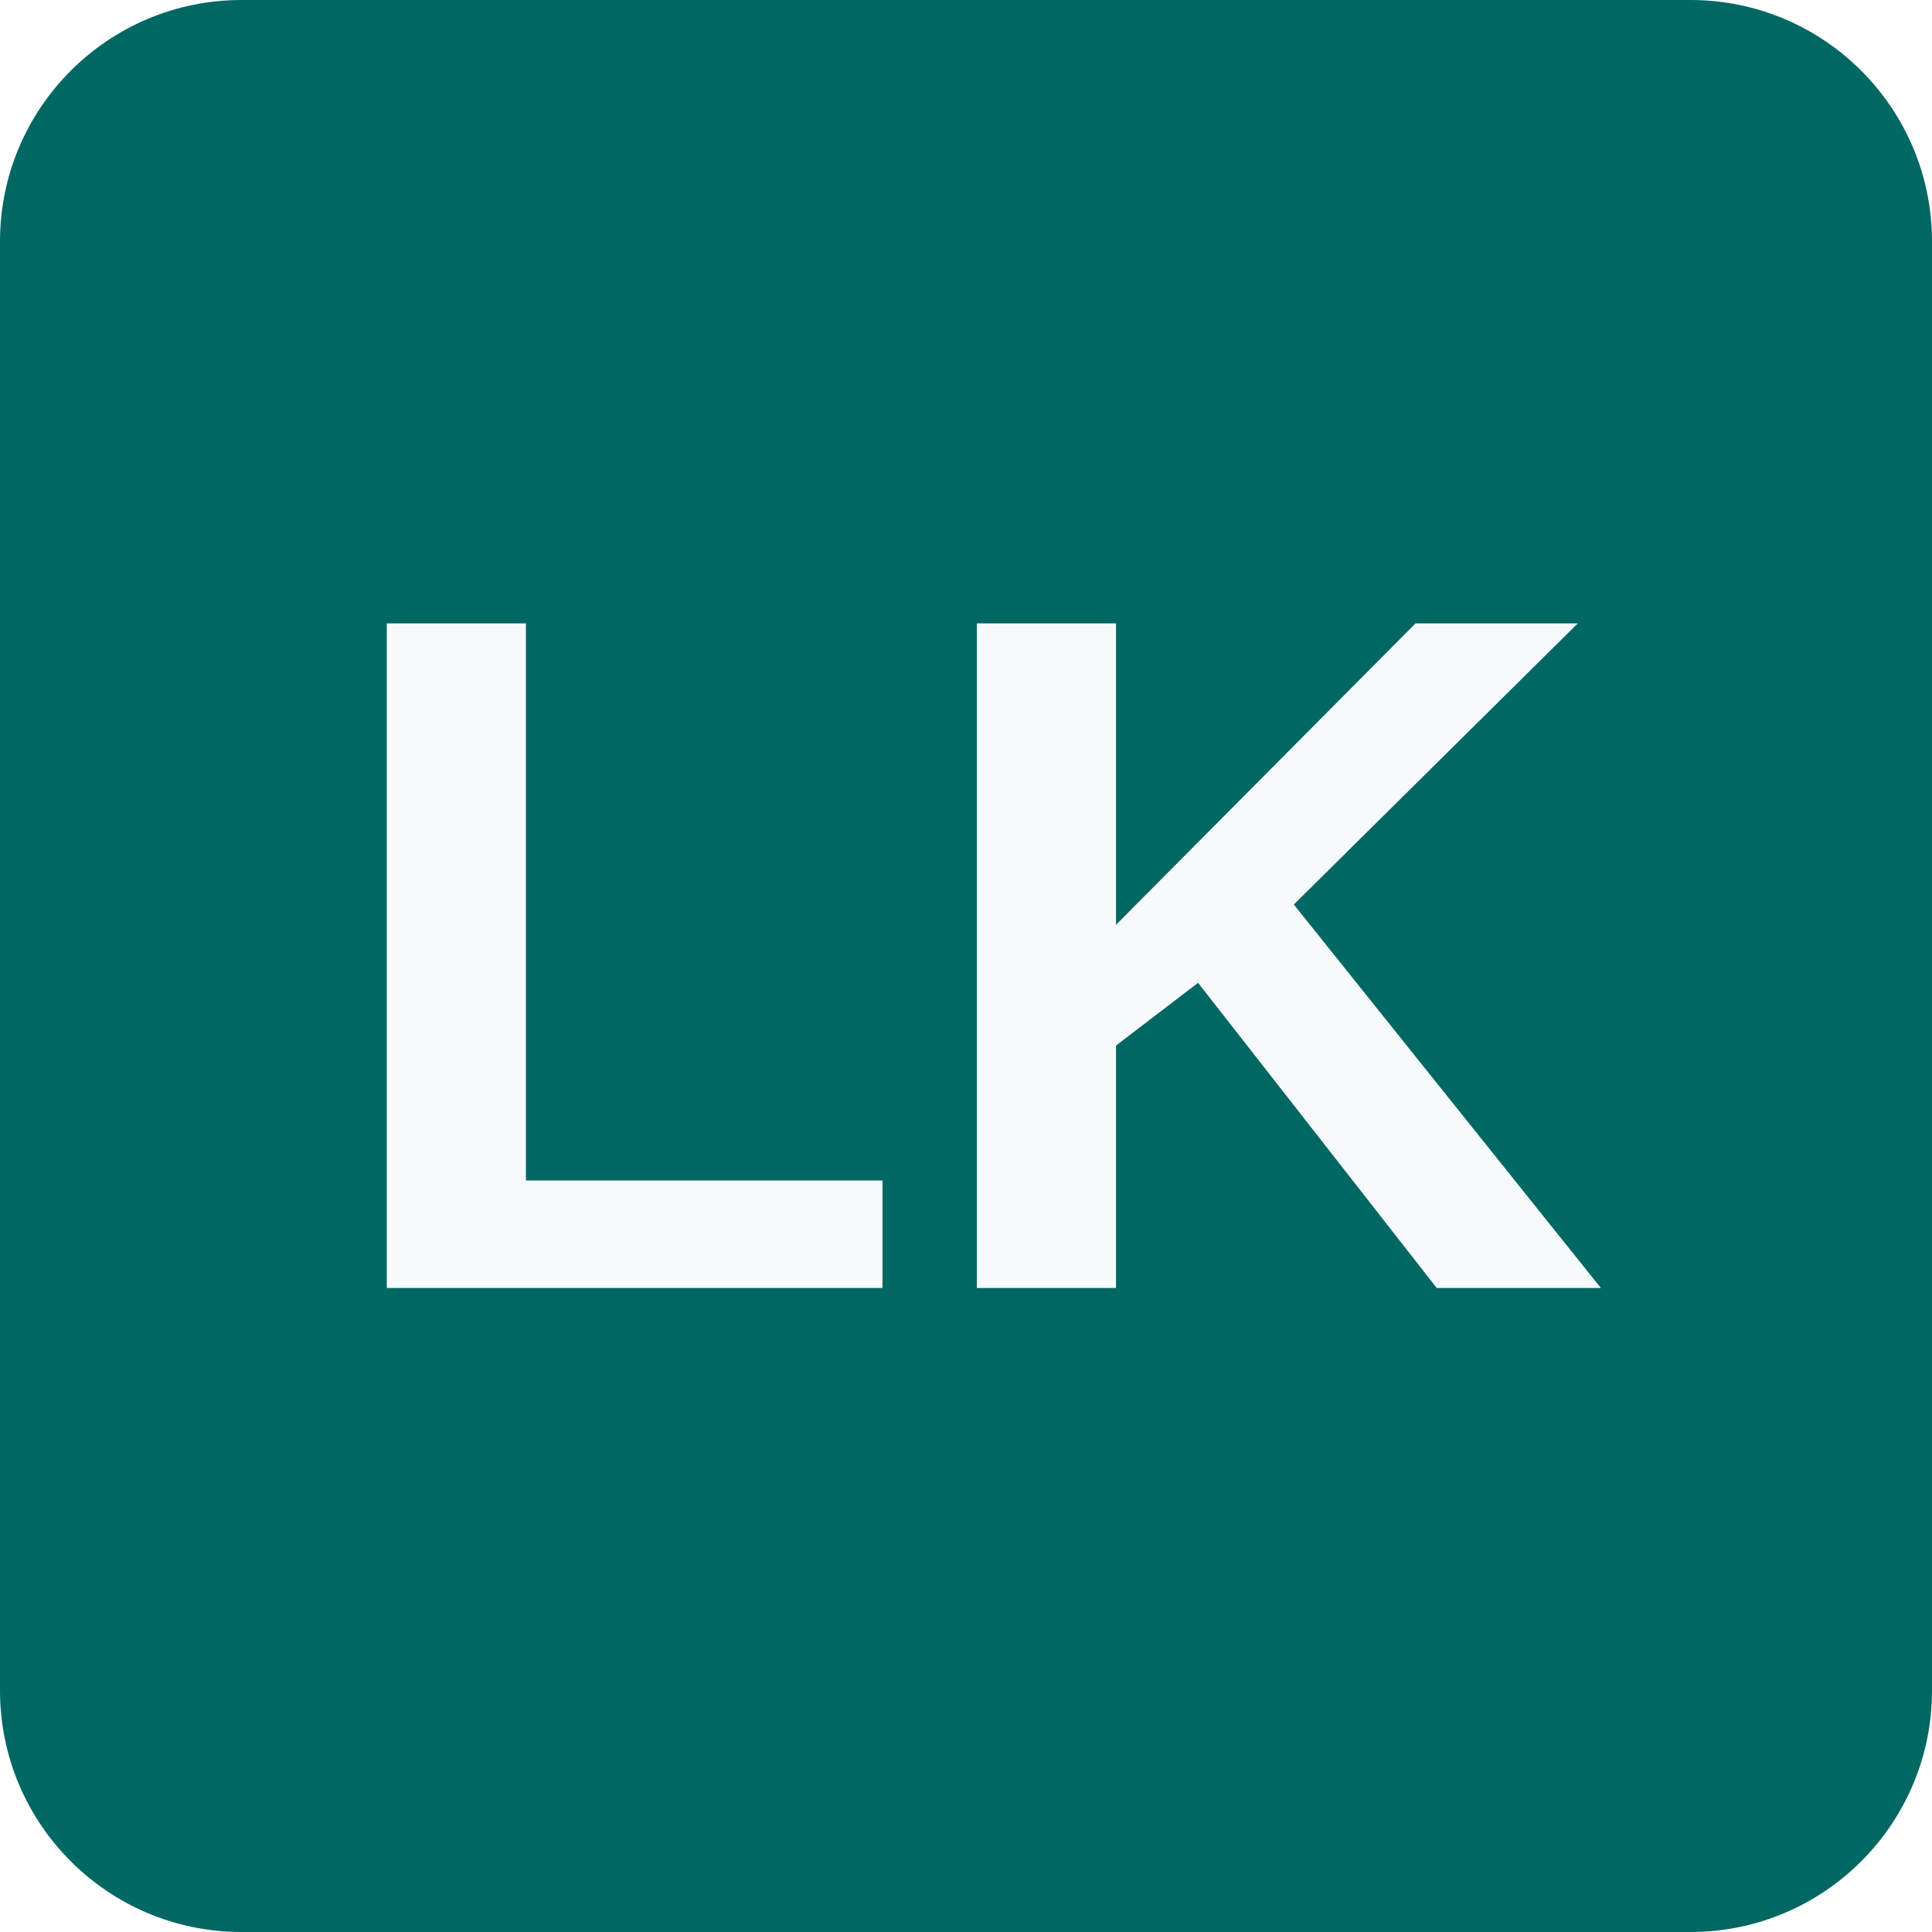
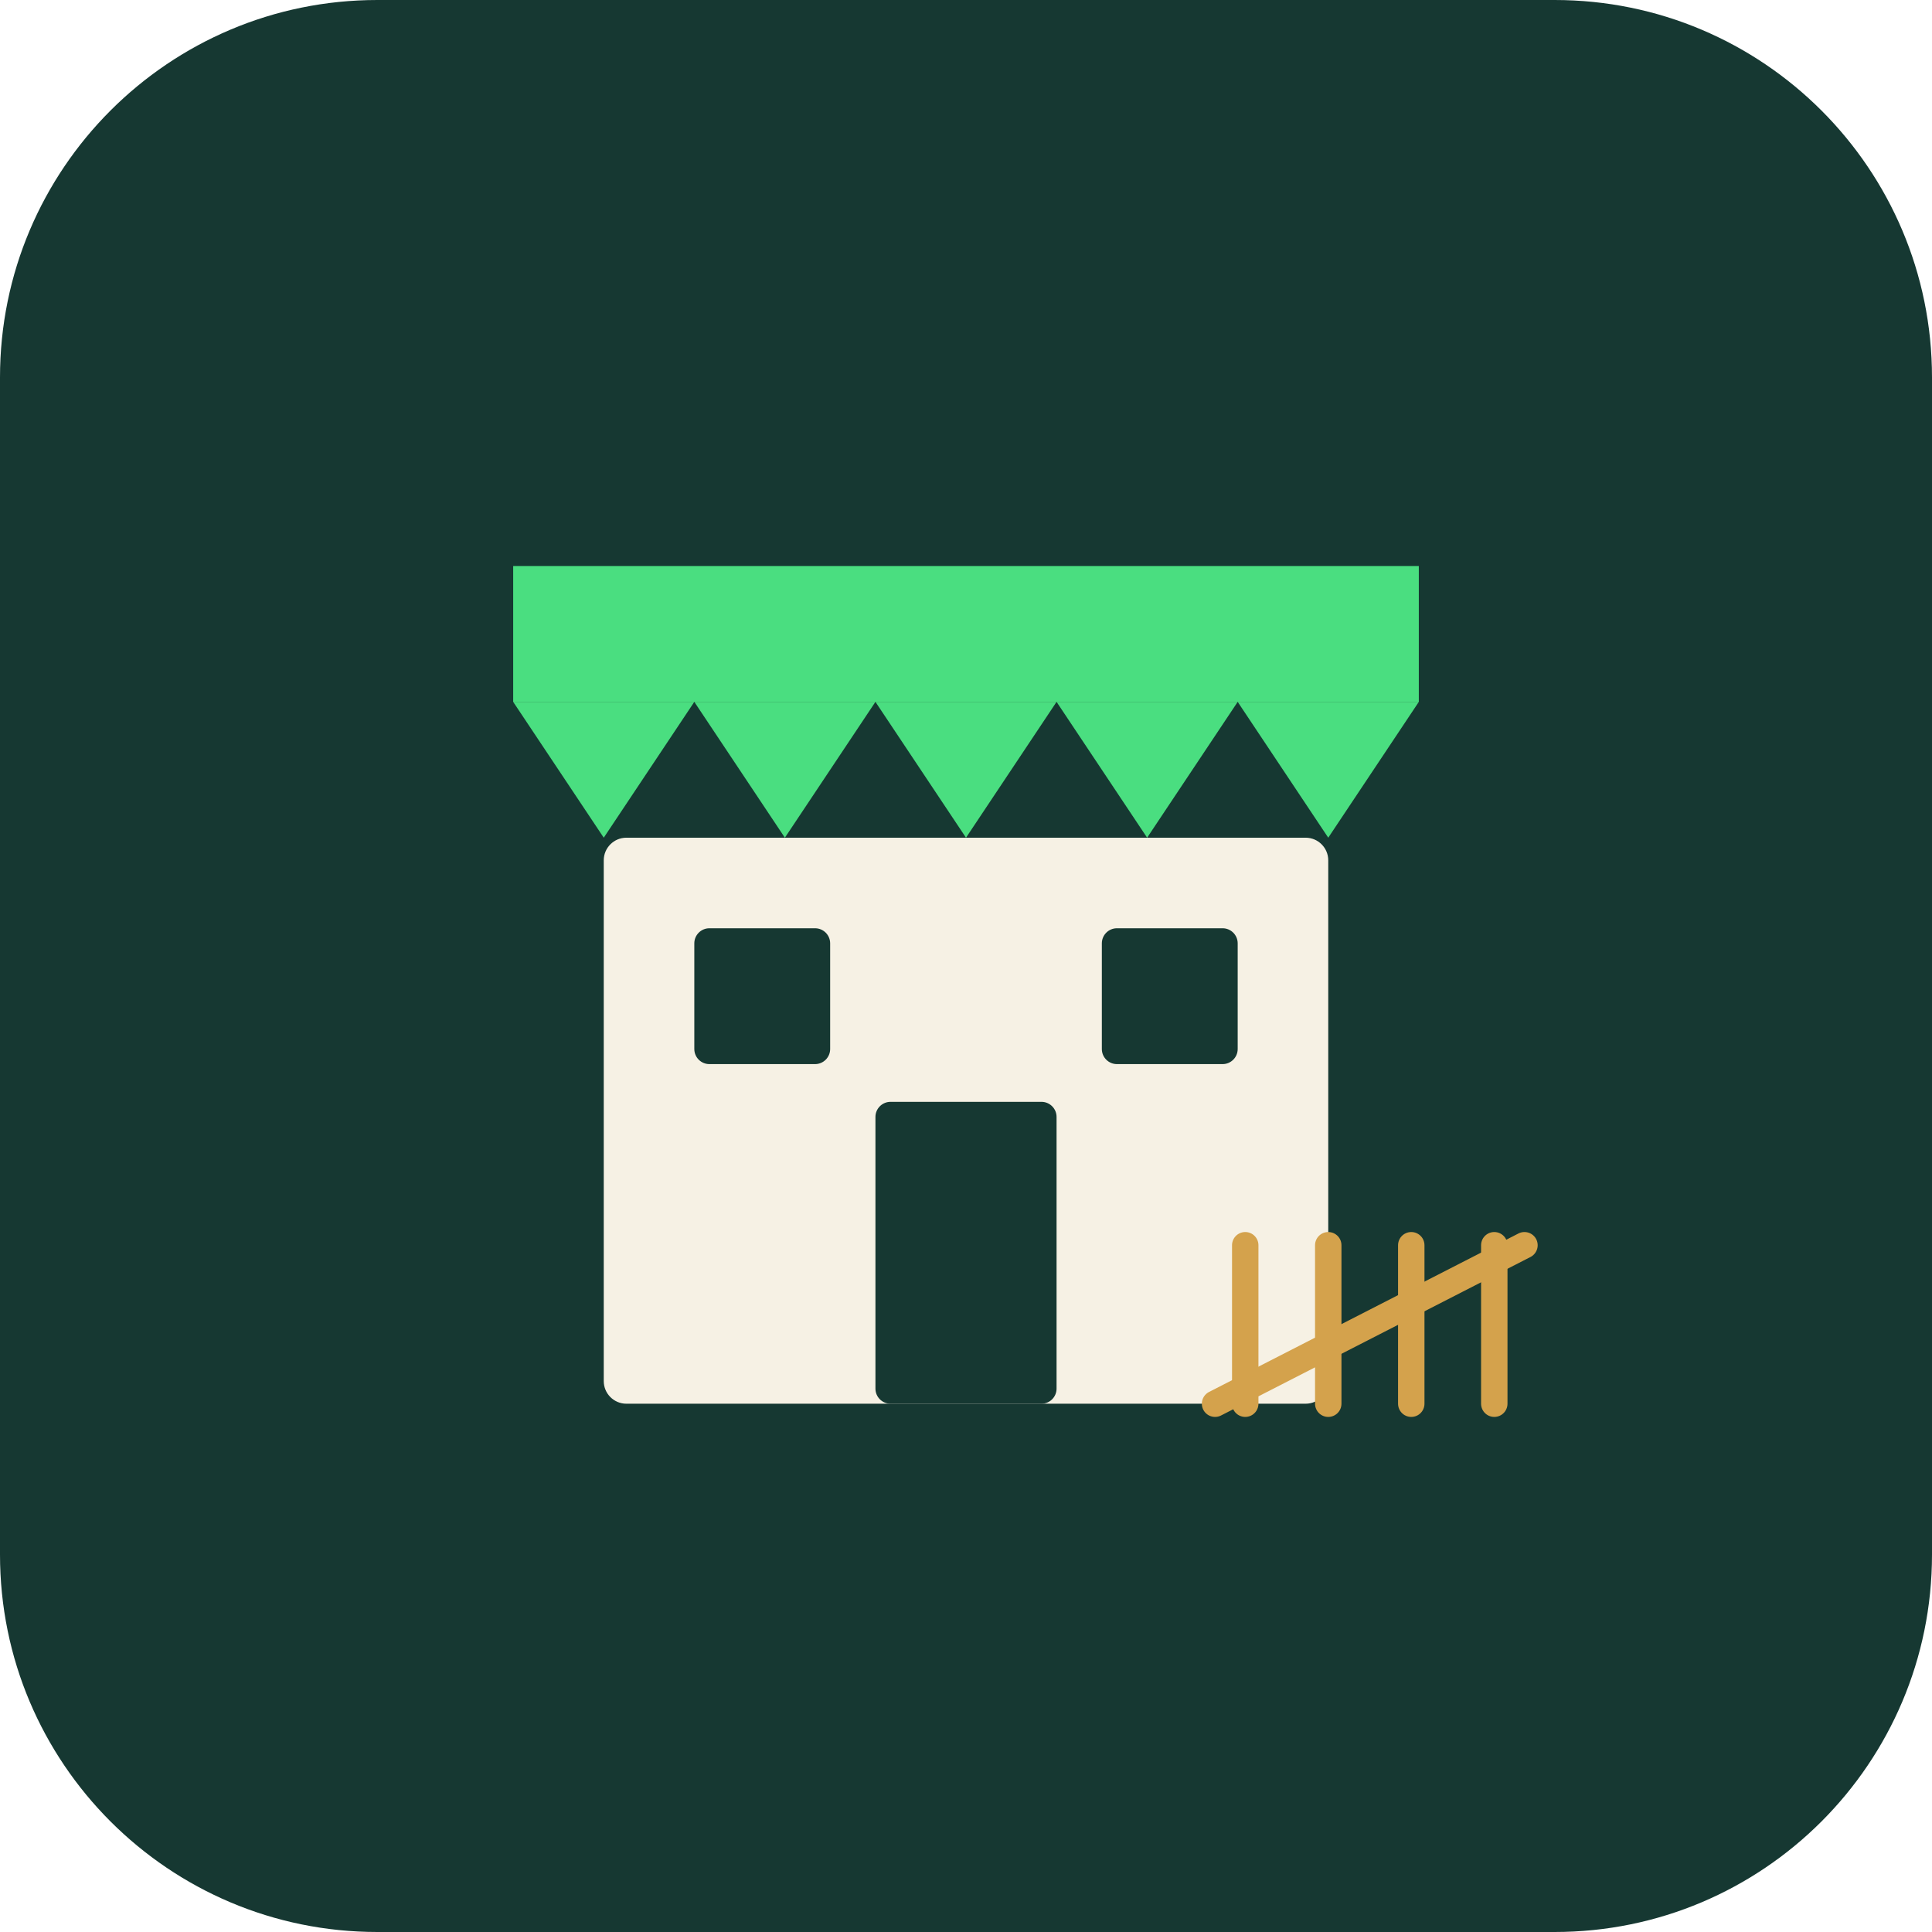
- <svg xmlns="http://www.w3.org/2000/svg" width="192" height="192" viewBox="0 0 192 192">
-   <rect width="192" height="192" rx="24" fill="#006763" />
-   <text x="96" y="128" font-family="'DM Sans', Arial, sans-serif" font-weight="700" font-size="96" fill="#F6FAFD" text-anchor="middle">LK</text>
+ <svg xmlns="http://www.w3.org/2000/svg" viewBox="0 0 512 512" role="img">
+   <rect x="0" y="0" width="512" height="512" rx="100" fill="#163832" />
+   <rect x="136" y="150" width="240" height="36" fill="#4ADE80" />
+   <polygon points="136,186 184,186 160,222" fill="#4ADE80" />
+   <polygon points="184,186 232,186 208,222" fill="#4ADE80" />
+   <polygon points="232,186 280,186 256,222" fill="#4ADE80" />
+   <polygon points="280,186 328,186 304,222" fill="#4ADE80" />
+   <polygon points="328,186 376,186 352,222" fill="#4ADE80" />
+   <rect x="160" y="222" width="192" height="150" rx="6" fill="#F6F1E4" />
+   <rect x="184" y="246" width="36" height="36" rx="4" fill="#163832" />
+   <rect x="292" y="246" width="36" height="36" rx="4" fill="#163832" />
+   <rect x="232" y="292" width="48" height="80" rx="4" fill="#163832" />
+   <g stroke="#D4A24C" stroke-width="7" stroke-linecap="round">
+     <line x1="330" y1="330" x2="330" y2="372" />
+     <line x1="352" y1="330" x2="352" y2="372" />
+     <line x1="374" y1="330" x2="374" y2="372" />
+     <line x1="396" y1="330" x2="396" y2="372" />
+     <line x1="322" y1="372" x2="404" y2="330" />
+   </g>
</svg>
